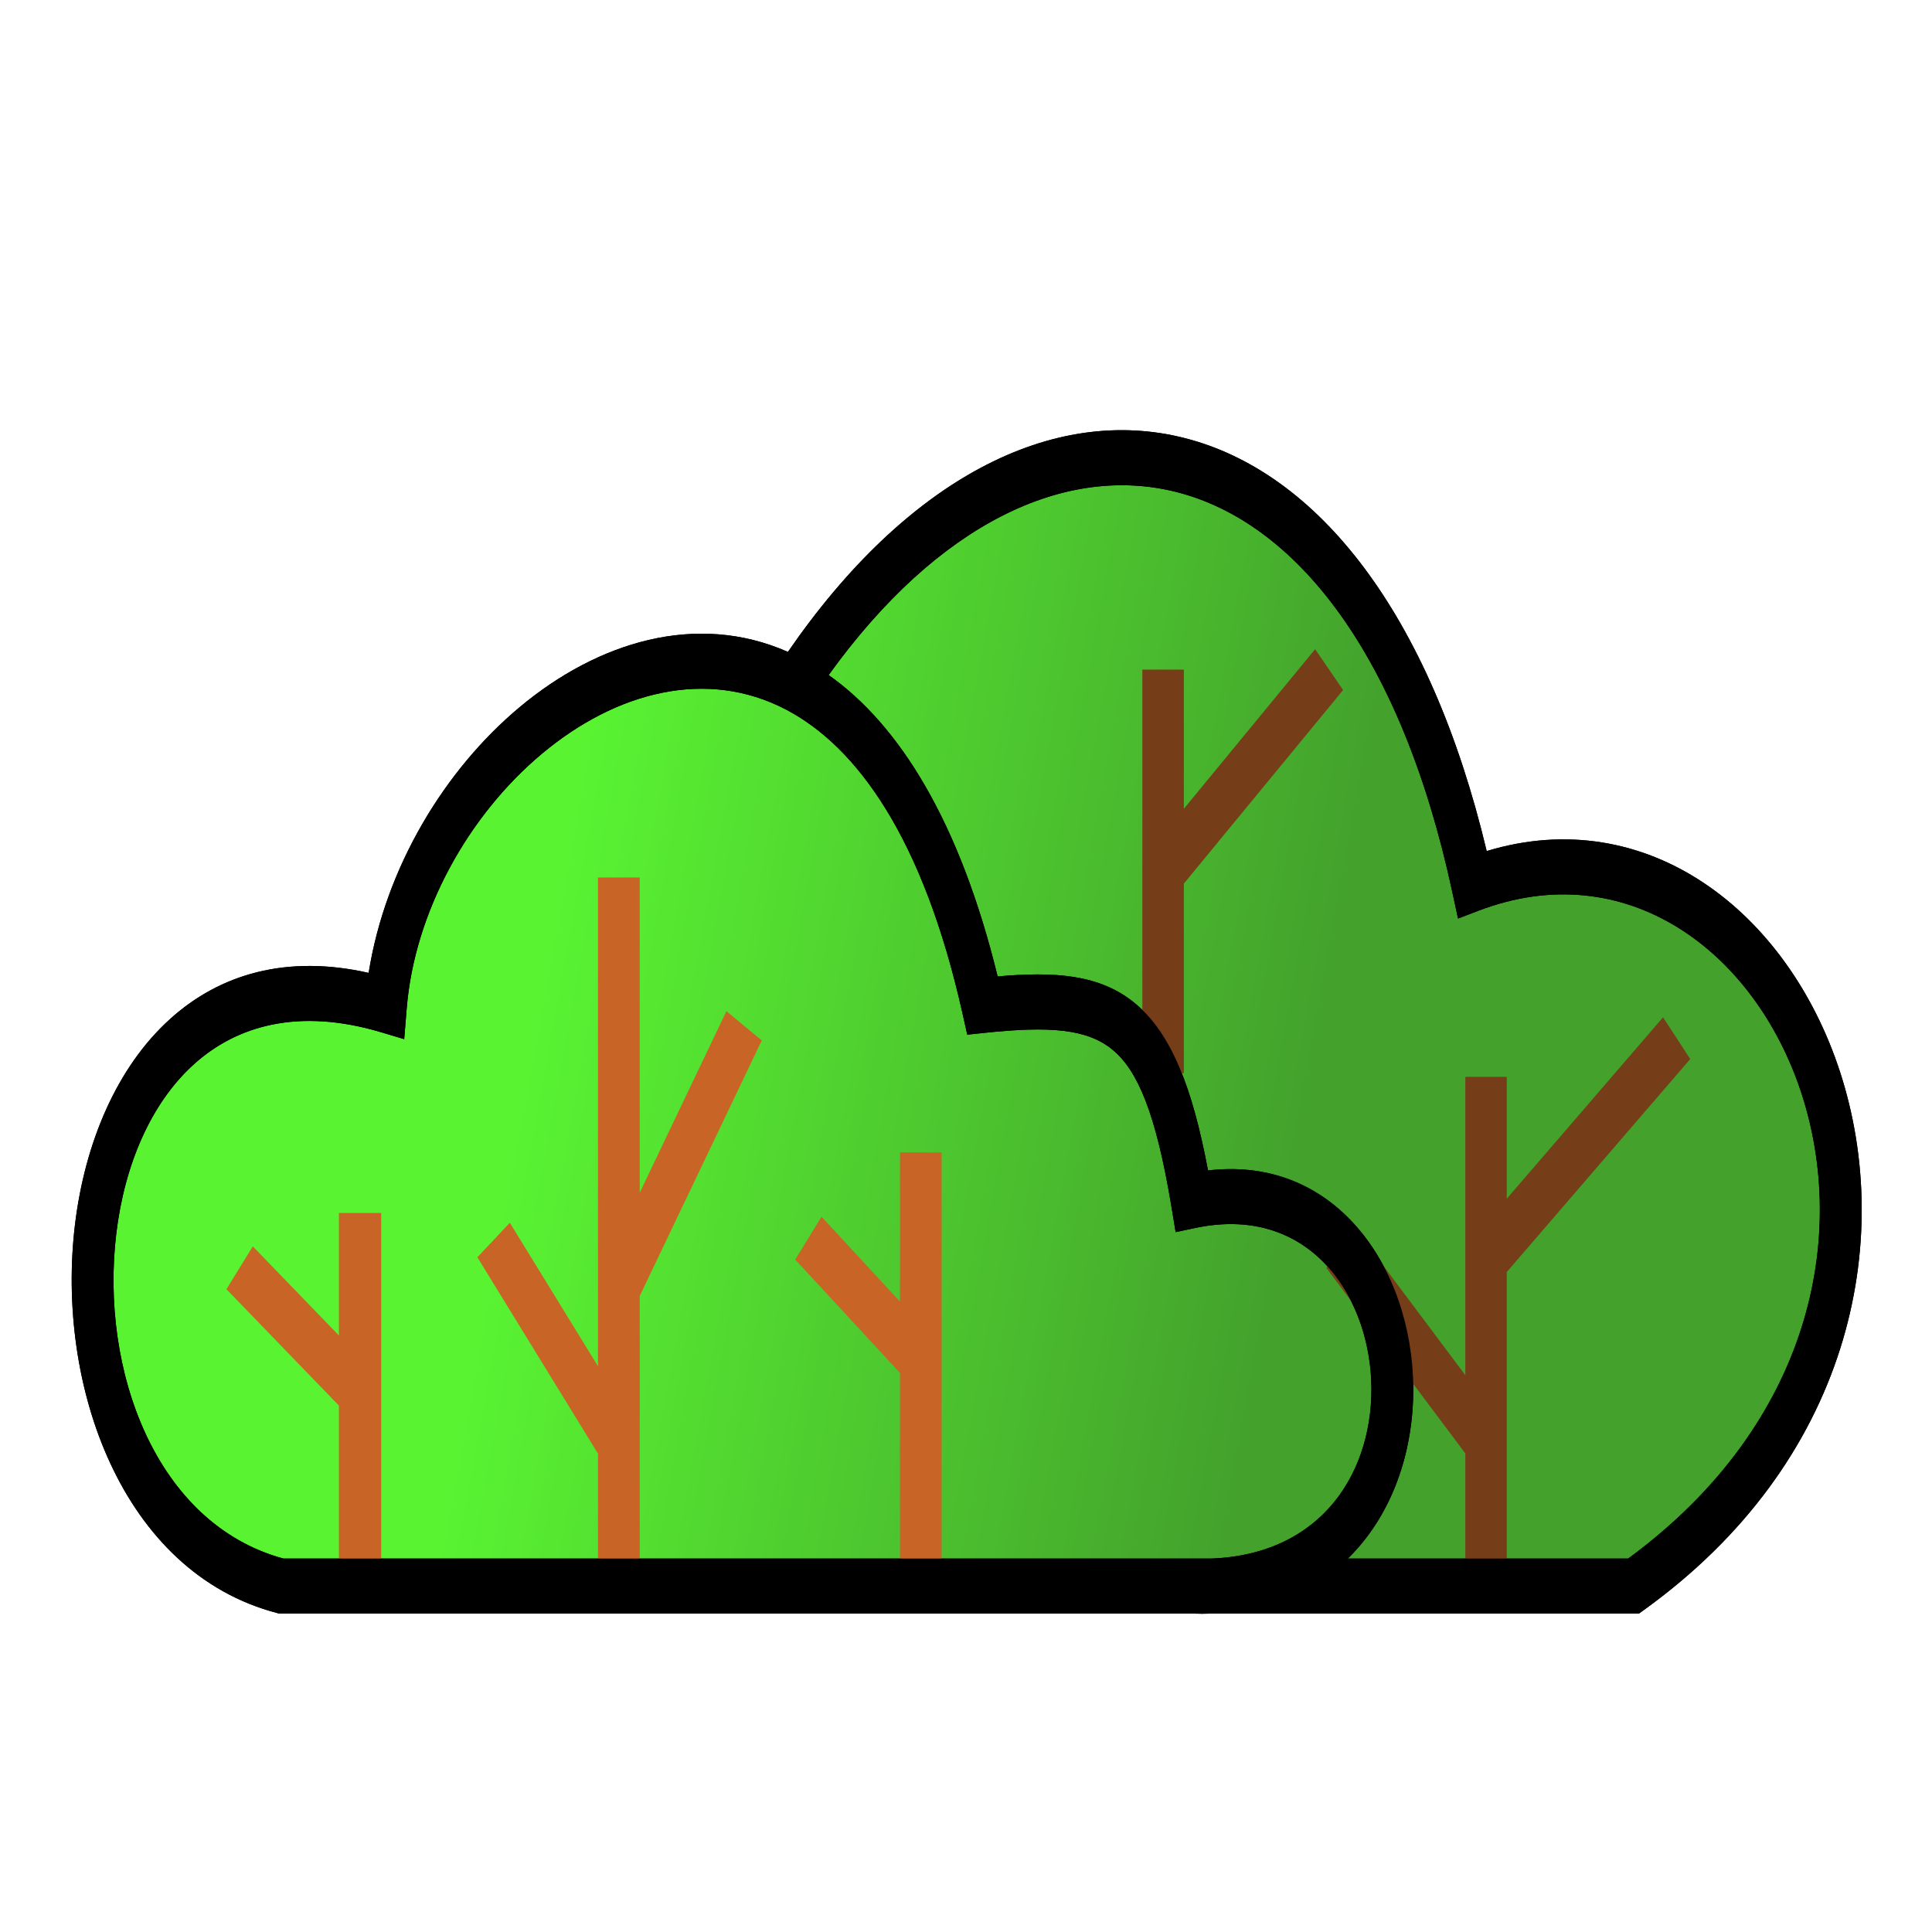
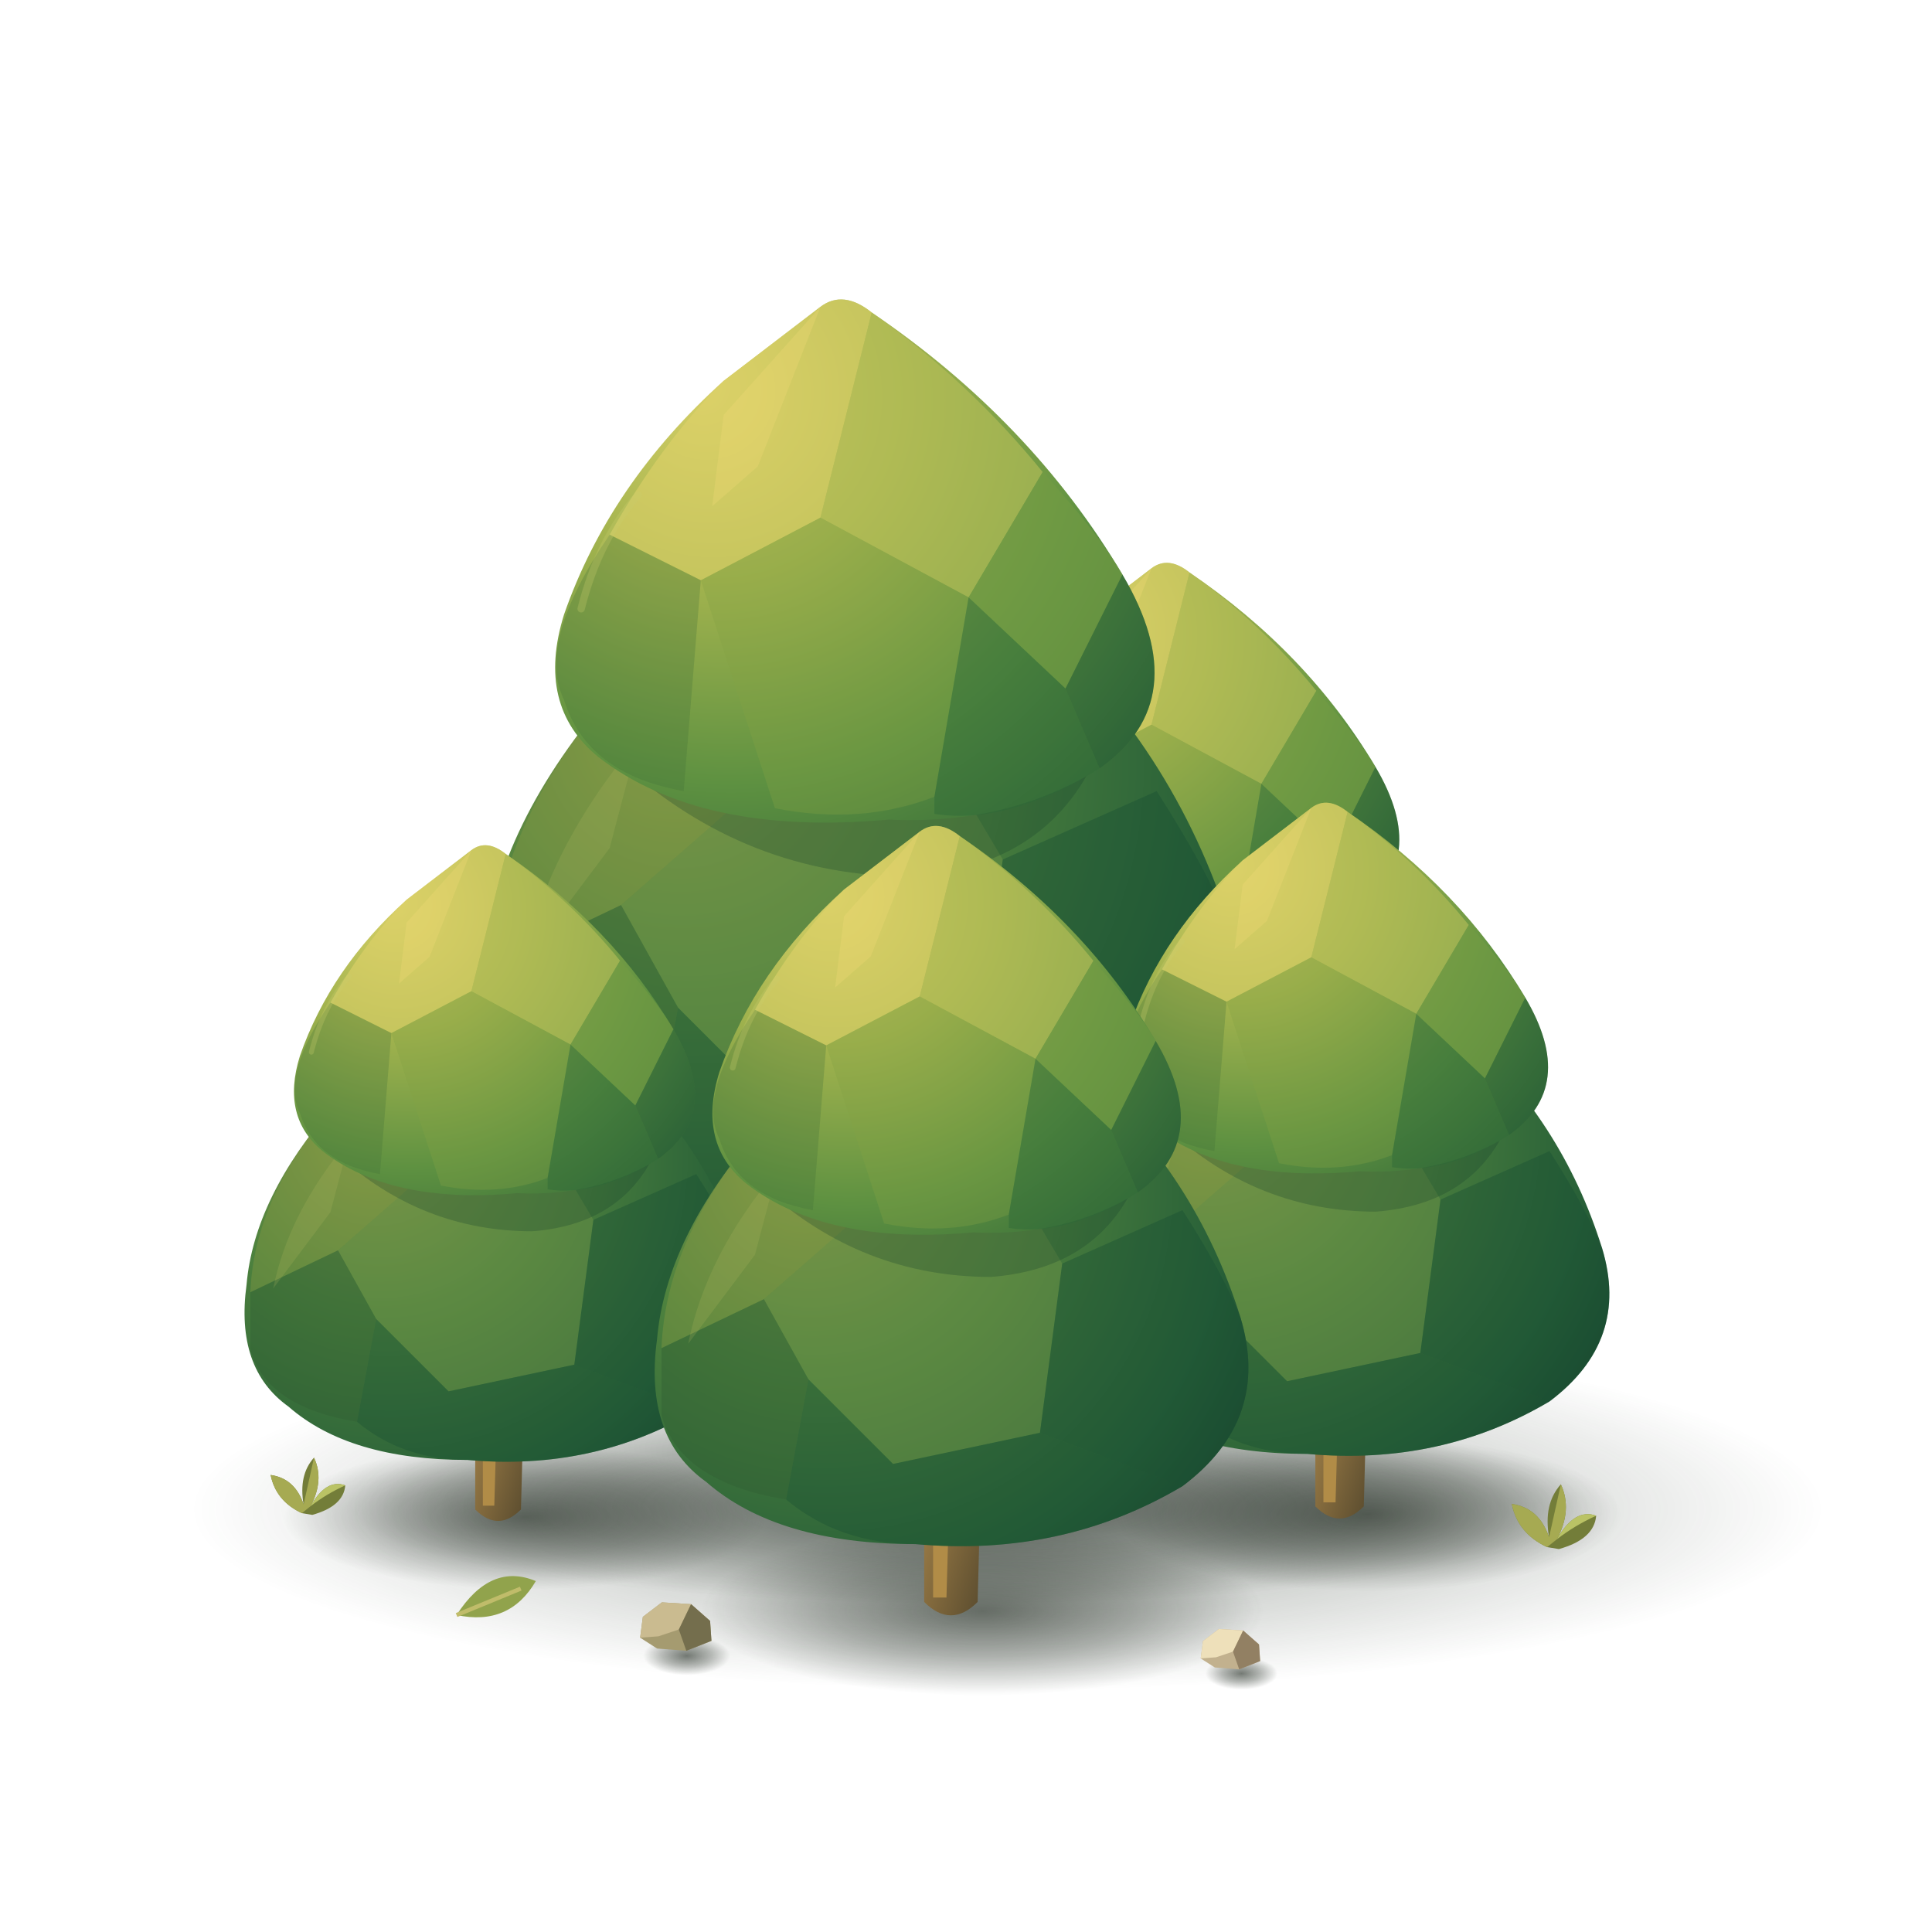
- <svg xmlns="http://www.w3.org/2000/svg" width="512" height="512" viewBox="0 0 512 512" fill="none">
-   <path d="M390.21 234.398C473.985 202.338 538.342 344.422 432.93 420.199H321.269C319.519 420.269 317.718 420.27 315.866 420.199H74.528C-0.925 400.526 9.616 238.77 102.268 266.458C106.874 209.994 164.07 157.018 210.454 181.384C272.592 87.215 361.915 103.245 390.21 234.398Z" fill="url(#paint0_linear_1_2)" />
-   <path fill-rule="evenodd" clip-rule="evenodd" d="M393.989 225.541C436.379 212.675 473.695 241.365 487.608 284.001C494.871 306.259 495.7 332.194 487.618 357.573C479.548 382.917 462.783 407.148 435.588 426.713L434.343 427.609H321.347C319.537 427.679 317.683 427.68 315.783 427.609H73.981L73.446 427.469C32.228 416.714 14.721 367.007 19.879 324.466C22.472 303.076 30.813 282.917 45.094 270.029C58.288 258.12 75.99 252.92 97.696 257.823C102.163 229.761 117.891 203.961 137.716 187.399C158.391 170.128 184.54 162.056 208.807 172.759C240.334 126.943 278.929 107.101 314.083 116.128C349.078 125.115 378.886 162.238 393.989 225.541ZM219.601 178.896C248.692 138.487 282.483 122.873 311.955 130.441C342.985 138.41 371.118 172.582 384.867 236.361L386.391 243.429L391.757 241.374C430.962 226.359 465.135 252.131 477.41 289.749C483.531 308.508 484.263 330.335 477.382 351.943C470.602 373.235 456.246 394.855 431.493 413.025H357.208C359.318 410.961 361.243 408.713 362.982 406.305C371.931 393.911 375.524 377.824 374.305 362.402C373.087 347.005 367.072 332.2 356.802 322.222C347.523 313.206 335.074 308.412 320.138 310.178C316.05 288.432 310.506 273.981 300.872 265.951C291.478 258.121 279.314 257.452 264.383 258.756C254.341 217.742 238.347 192.114 219.601 178.896ZM321.179 413.025C337.494 412.351 348.379 405.343 354.934 396.266C361.52 387.144 364.173 375.349 363.269 363.91C362.362 352.445 357.883 341.408 350.206 333.949C342.586 326.546 331.439 322.319 316.744 325.429L311.557 326.527L310.441 319.779C306.32 294.864 301.425 283.681 294.93 278.267C288.179 272.641 278.247 271.88 260.829 273.726L256.334 274.202L255.061 268.517C244.628 221.939 227.044 197.895 208.391 188.088C187.293 176.997 163.282 183.322 143.668 199.707C123.986 216.149 109.857 241.783 107.783 267.234L107.118 275.387L101.035 273.568C79.079 267.001 62.7 271.829 51.375 282.051C39.979 292.336 33.028 308.683 30.836 326.761C26.447 362.968 41.22 403.811 75.083 413.025H321.179Z" fill="black" />
-   <path fill-rule="evenodd" clip-rule="evenodd" d="M169.534 316.089V232.549H158.471V362.069L135.114 324.043L126.509 333.191L158.471 385.228V423.957H169.534V343.45L201.877 275.721L192.509 267.978L169.534 316.089Z" fill="#C86426" />
-   <path fill-rule="evenodd" clip-rule="evenodd" d="M249.536 305.408V415.313H238.502V363.841L210.744 333.801L217.713 322.441L238.502 344.939V305.408H249.536Z" fill="#C86426" />
-   <path fill-rule="evenodd" clip-rule="evenodd" d="M101.017 321.461V416.547H89.819V372.498L60.009 341.651L66.995 330.305L89.819 353.923V321.461H101.017Z" fill="#C86426" />
-   <path fill-rule="evenodd" clip-rule="evenodd" d="M313.735 214.33V177.451H302.736V284.414H313.735V234.166L355.937 182.863L348.523 172.04L313.735 214.33Z" fill="#763D19" />
-   <path fill-rule="evenodd" clip-rule="evenodd" d="M399.307 317.677V285.388H388.327V364.443L359.268 325.649L351.503 336.014L388.327 385.174V420.252H399.307V337.103L447.929 280.658L440.724 269.596L399.307 317.677Z" fill="#763D19" />
-   <path fill-rule="evenodd" clip-rule="evenodd" d="M393.989 225.541C436.379 212.675 473.695 241.365 487.608 284.001C494.871 306.259 495.7 332.194 487.618 357.573C479.548 382.917 462.783 407.148 435.588 426.713L434.343 427.609H321.334C319.528 427.679 317.678 427.679 315.783 427.609H73.981L73.446 427.469C32.228 416.714 14.721 367.007 19.879 324.466C22.472 303.076 30.813 282.917 45.094 270.029C58.288 258.12 75.99 252.92 97.696 257.823C102.163 229.761 117.891 203.961 137.716 187.399C158.391 170.128 184.54 162.056 208.807 172.759C240.334 126.943 278.929 107.101 314.083 116.128C349.078 125.115 378.886 162.238 393.989 225.541ZM219.601 178.896C248.692 138.487 282.483 122.873 311.955 130.441C342.985 138.41 371.118 172.582 384.867 236.361L386.391 243.429L391.757 241.374C430.962 226.359 465.135 252.131 477.41 289.749C483.531 308.508 484.263 330.335 477.382 351.943C470.602 373.235 456.246 394.855 431.493 413.025H357.207C358.506 411.755 359.735 410.414 360.895 409.009C370.868 396.922 375.209 380.593 374.452 364.715C373.696 348.881 367.873 333.451 357.562 322.977C348.214 313.481 335.492 308.363 320.138 310.178C316.05 288.432 310.506 273.981 300.872 265.951C291.478 258.121 279.314 257.452 264.383 258.756C254.341 217.742 238.347 192.114 219.601 178.896ZM321.192 413.025C336.283 412.401 346.729 406.339 353.373 398.287C360.754 389.342 363.938 377.369 363.377 365.628C362.815 353.844 358.479 342.34 350.776 334.516C343.138 326.757 331.802 322.243 316.744 325.429L311.557 326.527L310.441 319.779C306.32 294.864 301.425 283.681 294.93 278.267C288.179 272.641 278.247 271.88 260.829 273.726L256.334 274.202L255.061 268.517C244.628 221.939 227.044 197.895 208.391 188.089C187.293 176.997 163.282 183.322 143.668 199.707C123.986 216.149 109.857 241.783 107.783 267.234L107.118 275.387L101.035 273.568C79.079 267.001 62.7 271.829 51.375 282.051C39.979 292.336 33.028 308.683 30.836 326.761C26.447 362.968 41.22 403.812 75.083 413.025H321.192Z" fill="black" />
+ <svg xmlns="http://www.w3.org/2000/svg" width="512" height="512" viewBox="0 0 512 512" fill="none" role="img" aria-labelledby="title desc">
  <defs>
-     <linearGradient id="paint0_linear_1_2" x1="132.227" y1="324.02" x2="640.969" y2="416.972" gradientUnits="userSpaceOnUse">
-       <stop stop-color="#59F332" />
-       <stop offset="0.4" stop-color="#43A12C" />
+     <radialGradient id="ground">
+       <stop offset="0" stop-color="#202f23" stop-opacity="0.39" />
+       <stop offset="0.5" stop-color="#273427" stop-opacity="0.22" />
+       <stop offset="1" stop-color="#273427" stop-opacity="0" />
+     </radialGradient>
+     <radialGradient id="contact">
+       <stop offset="0" stop-color="#1b251b" stop-opacity="0.6" />
+       <stop offset="0.55" stop-color="#1b251b" stop-opacity="0.3" />
+       <stop offset="1" stop-color="#1b251b" stop-opacity="0" />
+     </radialGradient>
+     <linearGradient id="trunk" x1="0%" y1="0%" x2="100%" y2="100%">
+       <stop stop-color="#ae8a4d" />
+       <stop offset="1" stop-color="#594b2e" />
    </linearGradient>
+     <radialGradient id="foliage-base" gradientUnits="userSpaceOnUse" cx="-24" cy="-86" r="116" fx="-34" fy="-98">
+       <stop stop-color="#849948" />
+       <stop offset=".38" stop-color="#4e823e" />
+       <stop offset=".76" stop-color="#286038" />
+       <stop offset="1" stop-color="#153d2c" />
+     </radialGradient>
+     <radialGradient id="foliage-cap" gradientUnits="userSpaceOnUse" cx="-20" cy="-150" r="101" fx="-28" fy="-156">
+       <stop stop-color="#d6cf66" />
+       <stop offset=".32" stop-color="#a2b34e" />
+       <stop offset=".65" stop-color="#5e9141" />
+       <stop offset="1" stop-color="#275e36" />
+     </radialGradient>
  </defs>
+   <g id="ground-shadows">
+     <ellipse cx="267" cy="400" rx="216" ry="48" fill="url(#ground)" />
+     <ellipse cx="256" cy="399" rx="164" ry="26" fill="url(#contact)" />
+   </g>
+   <g id="rear-foliage">
+     <g id="tree-27">
+       <ellipse cx="320.84" cy="346.6" rx="70.56" ry="21.28" fill="url(#contact)" />
+       <path d="M306.28 301.8 L320.84 301.8 L319.72 344.36 Q313 351.08 306.28 344.36 Z" fill="url(#trunk)" />
+       <path d="M308.52 304.04 L313 304.04 L311.88 343.24 L308.52 343.24 Z" fill="#b18c47" />
+       <g id="rounded-crowns-27" transform="translate(313 341) scale(1.12)">
+         <path d="M-55 -24 Q-69 -34 -66 -56 Q-64 -79 -43 -103 Q-25 -125 -6 -133 Q11 -136 30 -115 Q55 -93 65 -61 Q72 -38 52 -23 Q25 -7 -8 -10 Q-39 -10 -55 -24 Z" fill="url(#foliage-base)" />
+         <path d="M-43 -103 Q-25 -125 -6 -133 L-18 -86 L-42 -65 L-65 -54 Q-64 -79 -43 -103 Z" fill="#8b9b43" opacity=".36" />
+         <path d="M-18 -86 L9 -100 L25 -73 L20 -35 L-13 -28 L-32 -47 L-42 -65 Z" fill="#709447" opacity=".42" />
+         <path d="M25 -73 L52 -85 Q61 -71 65 -61 Q72 -38 52 -23 L20 -35 Z" fill="#164e32" opacity=".4" />
+         <path d="M-65 -54 L-42 -65 L-32 -47 L-37 -20 Q-61 -24 -65 -39 Z" fill="#315f33" opacity=".45" />
+         <path d="M-37 -20 L-32 -47 L-13 -28 L20 -35 L52 -23 Q25 -7 -8 -10 Q-25 -10 -37 -20 Z" fill="#174d31" opacity=".36" />
+         <path d="M-59 -55 Q-55 -75 -39 -94 L-44 -75 Z" fill="#b5ba61" opacity=".2" />
+         <path d="M-42 -90 Q-4 -79 43 -95 Q35 -72 9 -70 Q-20 -70 -42 -90 Z" fill="#173f2b" opacity=".28" />
+         <path d="M-46 -91 Q-57 -100 -52 -116 Q-44 -139 -24 -157 L-7 -170 Q-3 -173 2 -169 Q30 -150 46 -123 Q59 -101 42 -89 Q26 -79 5 -80 Q-28 -77 -46 -91 Z" fill="url(#foliage-cap)" />
+         <path d="M-7 -170 Q-3 -173 2 -169 L-7 -133 L-28 -122 L-44 -130 Q-35 -146 -24 -157 Z" fill="#e0d269" opacity=".58" />
+         <path d="M2 -169 Q19 -157 32 -141 L19 -119 L-7 -133 Z" fill="#b9bf59" opacity=".6" />
+         <path d="M32 -141 Q42 -130 46 -123 L36 -103 L19 -119 Z" fill="#729b43" opacity=".66" />
+         <path d="M-7 -133 L19 -119 L13 -84 Q0 -79 -15 -82 L-28 -122 Z" fill="#82a143" opacity=".33" />
+         <path d="M19 -119 L36 -103 L42 -89 Q26 -79 13 -81 L13 -84 Z" fill="#2c6937" opacity=".45" />
+         <path d="M46 -123 Q59 -101 42 -89 L36 -103 Z" fill="#174e31" opacity=".32" />
+         <path d="M-44 -130 L-28 -122 L-31 -85 Q-48 -88 -52 -101 Q-57 -111 -44 -130 Z" fill="#406f35" opacity=".28" />
+         <path d="M-7 -170 L-18 -142 L-26 -135 L-24 -151 Z" fill="#f2db75" opacity=".3" />
+         <path d="M-49 -117 Q-46 -129 -39 -137" fill="none" stroke="#c8cb6b" stroke-width="1.3" stroke-linecap="round" opacity=".28" />
+       </g>
+     </g>
+     <g id="tree-12">
+       <ellipse cx="238.57" cy="345.55" rx="95.13" ry="28.69" fill="url(#contact)" />
+       <path d="M218.94 285.15 L238.57 285.15 L237.06 342.53 Q228 351.59 218.94 342.53 Z" fill="url(#trunk)" />
+       <path d="M221.96 288.17 L228 288.17 L226.49 341.02 L221.96 341.02 Z" fill="#b18c47" />
+       <g id="rounded-crowns-12" transform="translate(228 338) scale(1.51)">
+         <path d="M-55 -24 Q-69 -34 -66 -56 Q-64 -79 -43 -103 Q-25 -125 -6 -133 Q11 -136 30 -115 Q55 -93 65 -61 Q72 -38 52 -23 Q25 -7 -8 -10 Q-39 -10 -55 -24 Z" fill="url(#foliage-base)" />
+         <path d="M-43 -103 Q-25 -125 -6 -133 L-18 -86 L-42 -65 L-65 -54 Q-64 -79 -43 -103 Z" fill="#8b9b43" opacity=".36" />
+         <path d="M-18 -86 L9 -100 L25 -73 L20 -35 L-13 -28 L-32 -47 L-42 -65 Z" fill="#709447" opacity=".42" />
+         <path d="M25 -73 L52 -85 Q61 -71 65 -61 Q72 -38 52 -23 L20 -35 Z" fill="#164e32" opacity=".4" />
+         <path d="M-65 -54 L-42 -65 L-32 -47 L-37 -20 Q-61 -24 -65 -39 Z" fill="#315f33" opacity=".45" />
+         <path d="M-37 -20 L-32 -47 L-13 -28 L20 -35 L52 -23 Q25 -7 -8 -10 Q-25 -10 -37 -20 Z" fill="#174d31" opacity=".36" />
+         <path d="M-59 -55 Q-55 -75 -39 -94 L-44 -75 Z" fill="#b5ba61" opacity=".2" />
+         <path d="M-42 -90 Q-4 -79 43 -95 Q35 -72 9 -70 Q-20 -70 -42 -90 Z" fill="#173f2b" opacity=".28" />
+         <path d="M-46 -91 Q-57 -100 -52 -116 Q-44 -139 -24 -157 L-7 -170 Q-3 -173 2 -169 Q30 -150 46 -123 Q59 -101 42 -89 Q26 -79 5 -80 Q-28 -77 -46 -91 Z" fill="url(#foliage-cap)" />
+         <path d="M-7 -170 Q-3 -173 2 -169 L-7 -133 L-28 -122 L-44 -130 Q-35 -146 -24 -157 Z" fill="#e0d269" opacity=".58" />
+         <path d="M2 -169 Q19 -157 32 -141 L19 -119 L-7 -133 Z" fill="#b9bf59" opacity=".6" />
+         <path d="M32 -141 Q42 -130 46 -123 L36 -103 L19 -119 Z" fill="#729b43" opacity=".66" />
+         <path d="M-7 -133 L19 -119 L13 -84 Q0 -79 -15 -82 L-28 -122 Z" fill="#82a143" opacity=".33" />
+         <path d="M19 -119 L36 -103 L42 -89 Q26 -79 13 -81 L13 -84 Z" fill="#2c6937" opacity=".45" />
+         <path d="M46 -123 Q59 -101 42 -89 L36 -103 Z" fill="#174e31" opacity=".32" />
+         <path d="M-44 -130 L-28 -122 L-31 -85 Q-48 -88 -52 -101 Q-57 -111 -44 -130 Z" fill="#406f35" opacity=".28" />
+         <path d="M-7 -170 L-18 -142 L-26 -135 L-24 -151 Z" fill="#f2db75" opacity=".3" />
+         <path d="M-49 -117 Q-46 -129 -39 -137" fill="none" stroke="#c8cb6b" stroke-width="1.3" stroke-linecap="round" opacity=".28" />
+       </g>
+     </g>
+   </g>
+   <g id="front-foliage">
+     <g id="tree-5">
+       <ellipse cx="139.07" cy="402.05" rx="63.63" ry="19.19" fill="url(#contact)" />
+       <path d="M125.94 361.65 L139.07 361.65 L138.06 400.03 Q132 406.09 125.94 400.03 Z" fill="url(#trunk)" />
+       <path d="M127.96 363.67 L132 363.67 L130.99 399.02 L127.96 399.02 Z" fill="#b18c47" />
+       <g id="rounded-crowns-5" transform="translate(132 397) scale(1.01)">
+         <path d="M-55 -24 Q-69 -34 -66 -56 Q-64 -79 -43 -103 Q-25 -125 -6 -133 Q11 -136 30 -115 Q55 -93 65 -61 Q72 -38 52 -23 Q25 -7 -8 -10 Q-39 -10 -55 -24 Z" fill="url(#foliage-base)" />
+         <path d="M-43 -103 Q-25 -125 -6 -133 L-18 -86 L-42 -65 L-65 -54 Q-64 -79 -43 -103 Z" fill="#8b9b43" opacity=".36" />
+         <path d="M-18 -86 L9 -100 L25 -73 L20 -35 L-13 -28 L-32 -47 L-42 -65 Z" fill="#709447" opacity=".42" />
+         <path d="M25 -73 L52 -85 Q61 -71 65 -61 Q72 -38 52 -23 L20 -35 Z" fill="#164e32" opacity=".4" />
+         <path d="M-65 -54 L-42 -65 L-32 -47 L-37 -20 Q-61 -24 -65 -39 Z" fill="#315f33" opacity=".45" />
+         <path d="M-37 -20 L-32 -47 L-13 -28 L20 -35 L52 -23 Q25 -7 -8 -10 Q-25 -10 -37 -20 Z" fill="#174d31" opacity=".36" />
+         <path d="M-59 -55 Q-55 -75 -39 -94 L-44 -75 Z" fill="#b5ba61" opacity=".2" />
+         <path d="M-42 -90 Q-4 -79 43 -95 Q35 -72 9 -70 Q-20 -70 -42 -90 Z" fill="#173f2b" opacity=".28" />
+         <path d="M-46 -91 Q-57 -100 -52 -116 Q-44 -139 -24 -157 L-7 -170 Q-3 -173 2 -169 Q30 -150 46 -123 Q59 -101 42 -89 Q26 -79 5 -80 Q-28 -77 -46 -91 Z" fill="url(#foliage-cap)" />
+         <path d="M-7 -170 Q-3 -173 2 -169 L-7 -133 L-28 -122 L-44 -130 Q-35 -146 -24 -157 Z" fill="#e0d269" opacity=".58" />
+         <path d="M2 -169 Q19 -157 32 -141 L19 -119 L-7 -133 Z" fill="#b9bf59" opacity=".6" />
+         <path d="M32 -141 Q42 -130 46 -123 L36 -103 L19 -119 Z" fill="#729b43" opacity=".66" />
+         <path d="M-7 -133 L19 -119 L13 -84 Q0 -79 -15 -82 L-28 -122 Z" fill="#82a143" opacity=".33" />
+         <path d="M19 -119 L36 -103 L42 -89 Q26 -79 13 -81 L13 -84 Z" fill="#2c6937" opacity=".45" />
+         <path d="M46 -123 Q59 -101 42 -89 L36 -103 Z" fill="#174e31" opacity=".32" />
+         <path d="M-44 -130 L-28 -122 L-31 -85 Q-48 -88 -52 -101 Q-57 -111 -44 -130 Z" fill="#406f35" opacity=".28" />
+         <path d="M-7 -170 L-18 -142 L-26 -135 L-24 -151 Z" fill="#f2db75" opacity=".3" />
+         <path d="M-49 -117 Q-46 -129 -39 -137" fill="none" stroke="#c8cb6b" stroke-width="1.3" stroke-linecap="round" opacity=".28" />
+       </g>
+     </g>
+     <g id="tree-33">
+       <ellipse cx="362.49" cy="401.35" rx="67.41" ry="20.33" fill="url(#contact)" />
+       <path d="M348.58 358.55 L362.49 358.55 L361.42 399.21 Q355 405.63 348.58 399.21 Z" fill="url(#trunk)" />
+       <path d="M350.72 360.69 L355 360.69 L353.93 398.14 L350.72 398.14 Z" fill="#b18c47" />
+       <g id="rounded-crowns-33" transform="translate(355 396) scale(1.07)">
+         <path d="M-55 -24 Q-69 -34 -66 -56 Q-64 -79 -43 -103 Q-25 -125 -6 -133 Q11 -136 30 -115 Q55 -93 65 -61 Q72 -38 52 -23 Q25 -7 -8 -10 Q-39 -10 -55 -24 Z" fill="url(#foliage-base)" />
+         <path d="M-43 -103 Q-25 -125 -6 -133 L-18 -86 L-42 -65 L-65 -54 Q-64 -79 -43 -103 Z" fill="#8b9b43" opacity=".36" />
+         <path d="M-18 -86 L9 -100 L25 -73 L20 -35 L-13 -28 L-32 -47 L-42 -65 Z" fill="#709447" opacity=".42" />
+         <path d="M25 -73 L52 -85 Q61 -71 65 -61 Q72 -38 52 -23 L20 -35 Z" fill="#164e32" opacity=".4" />
+         <path d="M-65 -54 L-42 -65 L-32 -47 L-37 -20 Q-61 -24 -65 -39 Z" fill="#315f33" opacity=".45" />
+         <path d="M-37 -20 L-32 -47 L-13 -28 L20 -35 L52 -23 Q25 -7 -8 -10 Q-25 -10 -37 -20 Z" fill="#174d31" opacity=".36" />
+         <path d="M-59 -55 Q-55 -75 -39 -94 L-44 -75 Z" fill="#b5ba61" opacity=".2" />
+         <path d="M-42 -90 Q-4 -79 43 -95 Q35 -72 9 -70 Q-20 -70 -42 -90 Z" fill="#173f2b" opacity=".28" />
+         <path d="M-46 -91 Q-57 -100 -52 -116 Q-44 -139 -24 -157 L-7 -170 Q-3 -173 2 -169 Q30 -150 46 -123 Q59 -101 42 -89 Q26 -79 5 -80 Q-28 -77 -46 -91 Z" fill="url(#foliage-cap)" />
+         <path d="M-7 -170 Q-3 -173 2 -169 L-7 -133 L-28 -122 L-44 -130 Q-35 -146 -24 -157 Z" fill="#e0d269" opacity=".58" />
+         <path d="M2 -169 Q19 -157 32 -141 L19 -119 L-7 -133 Z" fill="#b9bf59" opacity=".6" />
+         <path d="M32 -141 Q42 -130 46 -123 L36 -103 L19 -119 Z" fill="#729b43" opacity=".66" />
+         <path d="M-7 -133 L19 -119 L13 -84 Q0 -79 -15 -82 L-28 -122 Z" fill="#82a143" opacity=".33" />
+         <path d="M19 -119 L36 -103 L42 -89 Q26 -79 13 -81 L13 -84 Z" fill="#2c6937" opacity=".45" />
+         <path d="M46 -123 Q59 -101 42 -89 L36 -103 Z" fill="#174e31" opacity=".32" />
+         <path d="M-44 -130 L-28 -122 L-31 -85 Q-48 -88 -52 -101 Q-57 -111 -44 -130 Z" fill="#406f35" opacity=".28" />
+         <path d="M-7 -170 L-18 -142 L-26 -135 L-24 -151 Z" fill="#f2db75" opacity=".3" />
+         <path d="M-49 -117 Q-46 -129 -39 -137" fill="none" stroke="#c8cb6b" stroke-width="1.3" stroke-linecap="round" opacity=".28" />
+       </g>
+     </g>
+     <g id="tree-18">
+       <ellipse cx="260.26" cy="426.9" rx="74.34" ry="22.42" fill="url(#contact)" />
+       <path d="M244.92 379.7 L260.26 379.7 L259.08 424.54 Q252 431.62 244.92 424.54 Z" fill="url(#trunk)" />
+       <path d="M247.28 382.06 L252 382.06 L250.82 423.36 L247.28 423.36 Z" fill="#b18c47" />
+       <g id="rounded-crowns-18" transform="translate(252 421) scale(1.18)">
+         <path d="M-55 -24 Q-69 -34 -66 -56 Q-64 -79 -43 -103 Q-25 -125 -6 -133 Q11 -136 30 -115 Q55 -93 65 -61 Q72 -38 52 -23 Q25 -7 -8 -10 Q-39 -10 -55 -24 Z" fill="url(#foliage-base)" />
+         <path d="M-43 -103 Q-25 -125 -6 -133 L-18 -86 L-42 -65 L-65 -54 Q-64 -79 -43 -103 Z" fill="#8b9b43" opacity=".36" />
+         <path d="M-18 -86 L9 -100 L25 -73 L20 -35 L-13 -28 L-32 -47 L-42 -65 Z" fill="#709447" opacity=".42" />
+         <path d="M25 -73 L52 -85 Q61 -71 65 -61 Q72 -38 52 -23 L20 -35 Z" fill="#164e32" opacity=".4" />
+         <path d="M-65 -54 L-42 -65 L-32 -47 L-37 -20 Q-61 -24 -65 -39 Z" fill="#315f33" opacity=".45" />
+         <path d="M-37 -20 L-32 -47 L-13 -28 L20 -35 L52 -23 Q25 -7 -8 -10 Q-25 -10 -37 -20 Z" fill="#174d31" opacity=".36" />
+         <path d="M-59 -55 Q-55 -75 -39 -94 L-44 -75 Z" fill="#b5ba61" opacity=".2" />
+         <path d="M-42 -90 Q-4 -79 43 -95 Q35 -72 9 -70 Q-20 -70 -42 -90 Z" fill="#173f2b" opacity=".28" />
+         <path d="M-46 -91 Q-57 -100 -52 -116 Q-44 -139 -24 -157 L-7 -170 Q-3 -173 2 -169 Q30 -150 46 -123 Q59 -101 42 -89 Q26 -79 5 -80 Q-28 -77 -46 -91 Z" fill="url(#foliage-cap)" />
+         <path d="M-7 -170 Q-3 -173 2 -169 L-7 -133 L-28 -122 L-44 -130 Q-35 -146 -24 -157 Z" fill="#e0d269" opacity=".58" />
+         <path d="M2 -169 Q19 -157 32 -141 L19 -119 L-7 -133 Z" fill="#b9bf59" opacity=".6" />
+         <path d="M32 -141 Q42 -130 46 -123 L36 -103 L19 -119 Z" fill="#729b43" opacity=".66" />
+         <path d="M-7 -133 L19 -119 L13 -84 Q0 -79 -15 -82 L-28 -122 Z" fill="#82a143" opacity=".33" />
+         <path d="M19 -119 L36 -103 L42 -89 Q26 -79 13 -81 L13 -84 Z" fill="#2c6937" opacity=".45" />
+         <path d="M46 -123 Q59 -101 42 -89 L36 -103 Z" fill="#174e31" opacity=".32" />
+         <path d="M-44 -130 L-28 -122 L-31 -85 Q-48 -88 -52 -101 Q-57 -111 -44 -130 Z" fill="#406f35" opacity=".28" />
+         <path d="M-7 -170 L-18 -142 L-26 -135 L-24 -151 Z" fill="#f2db75" opacity=".3" />
+         <path d="M-49 -117 Q-46 -129 -39 -137" fill="none" stroke="#c8cb6b" stroke-width="1.3" stroke-linecap="round" opacity=".28" />
+       </g>
+     </g>
+   </g>
+   <g id="ground-details">
+     <g id="grass-0" transform="translate(80 401) scale(0.46)">
+       <path d="M0 0 Q-15 -7 -18 -22 Q-4 -20 1 -5 Q-2 -22 7 -32 Q13 -19 5 -4 Q14 -20 25 -16 Q24 -4 6 1 Z" fill="#737d39" />
+       <path d="M0 0 Q-15 -7 -18 -22 Q-4 -20 1 -5 L7 -32 Q13 -19 5 -4 Z" fill="#a6aa52" />
+       <path d="M5 -4 Q14 -20 25 -16 Q14 -11 5 -4" fill="#bac365" />
+     </g>
+     <g id="grass-1" transform="translate(410 410) scale(0.52)">
+       <path d="M0 0 Q-15 -7 -18 -22 Q-4 -20 1 -5 Q-2 -22 7 -32 Q13 -19 5 -4 Q14 -20 25 -16 Q24 -4 6 1 Z" fill="#737d39" />
+       <path d="M0 0 Q-15 -7 -18 -22 Q-4 -20 1 -5 L7 -32 Q13 -19 5 -4 Z" fill="#a6aa52" />
+       <path d="M5 -4 Q14 -20 25 -16 Q14 -11 5 -4" fill="#bac365" />
+     </g>
+     <ellipse cx="182" cy="438.8" rx="11.52" ry="5.16" fill="url(#contact)" />
+     <g id="pebble-2" transform="translate(179 431)">
+       <path d="M-9.36 3.0 L-8.64 -2.52 L-3.6 -6.36 L4.14 -5.88 L9.18 -1.44 L9.54 3.84 L2.88 6.48 L-4.86 5.88 Z" fill="#a59b70" />
+       <path d="M-9.36 3.0 L-8.64 -2.52 L-3.6 -6.36 L4.14 -5.88 L0.9 0.84 L-4.5 2.64 Z" fill="#cabb90" />
+       <path d="M4.14 -5.88 L9.18 -1.44 L9.54 3.84 L2.88 6.48 L0.9 0.84 Z" fill="#746e4d" />
+     </g>
+     <ellipse cx="329" cy="443.5" rx="9.6" ry="4.3" fill="url(#contact)" />
+     <g id="pebble-3" transform="translate(326 437)">
+       <path d="M-7.8 2.5 L-7.2 -2.1 L-3.0 -5.3 L3.45 -4.9 L7.65 -1.2 L7.95 3.2 L2.4 5.4 L-4.05 4.9 Z" fill="#c2b18e" />
+       <path d="M-7.8 2.5 L-7.2 -2.1 L-3.0 -5.3 L3.45 -4.9 L0.75 0.7 L-3.75 2.2 Z" fill="#eee0ba" />
+       <path d="M3.45 -4.9 L7.65 -1.2 L7.95 3.2 L2.4 5.4 L0.75 0.7 Z" fill="#928063" />
+     </g>
+     <path d="M121 428 Q130 414 142 419 Q135 431 121 428 Z" fill="#91a34c" />
+     <path d="M121 428 L138 421" fill="none" stroke="#c0bc6a" stroke-width="1.1" />
+   </g>
</svg>
